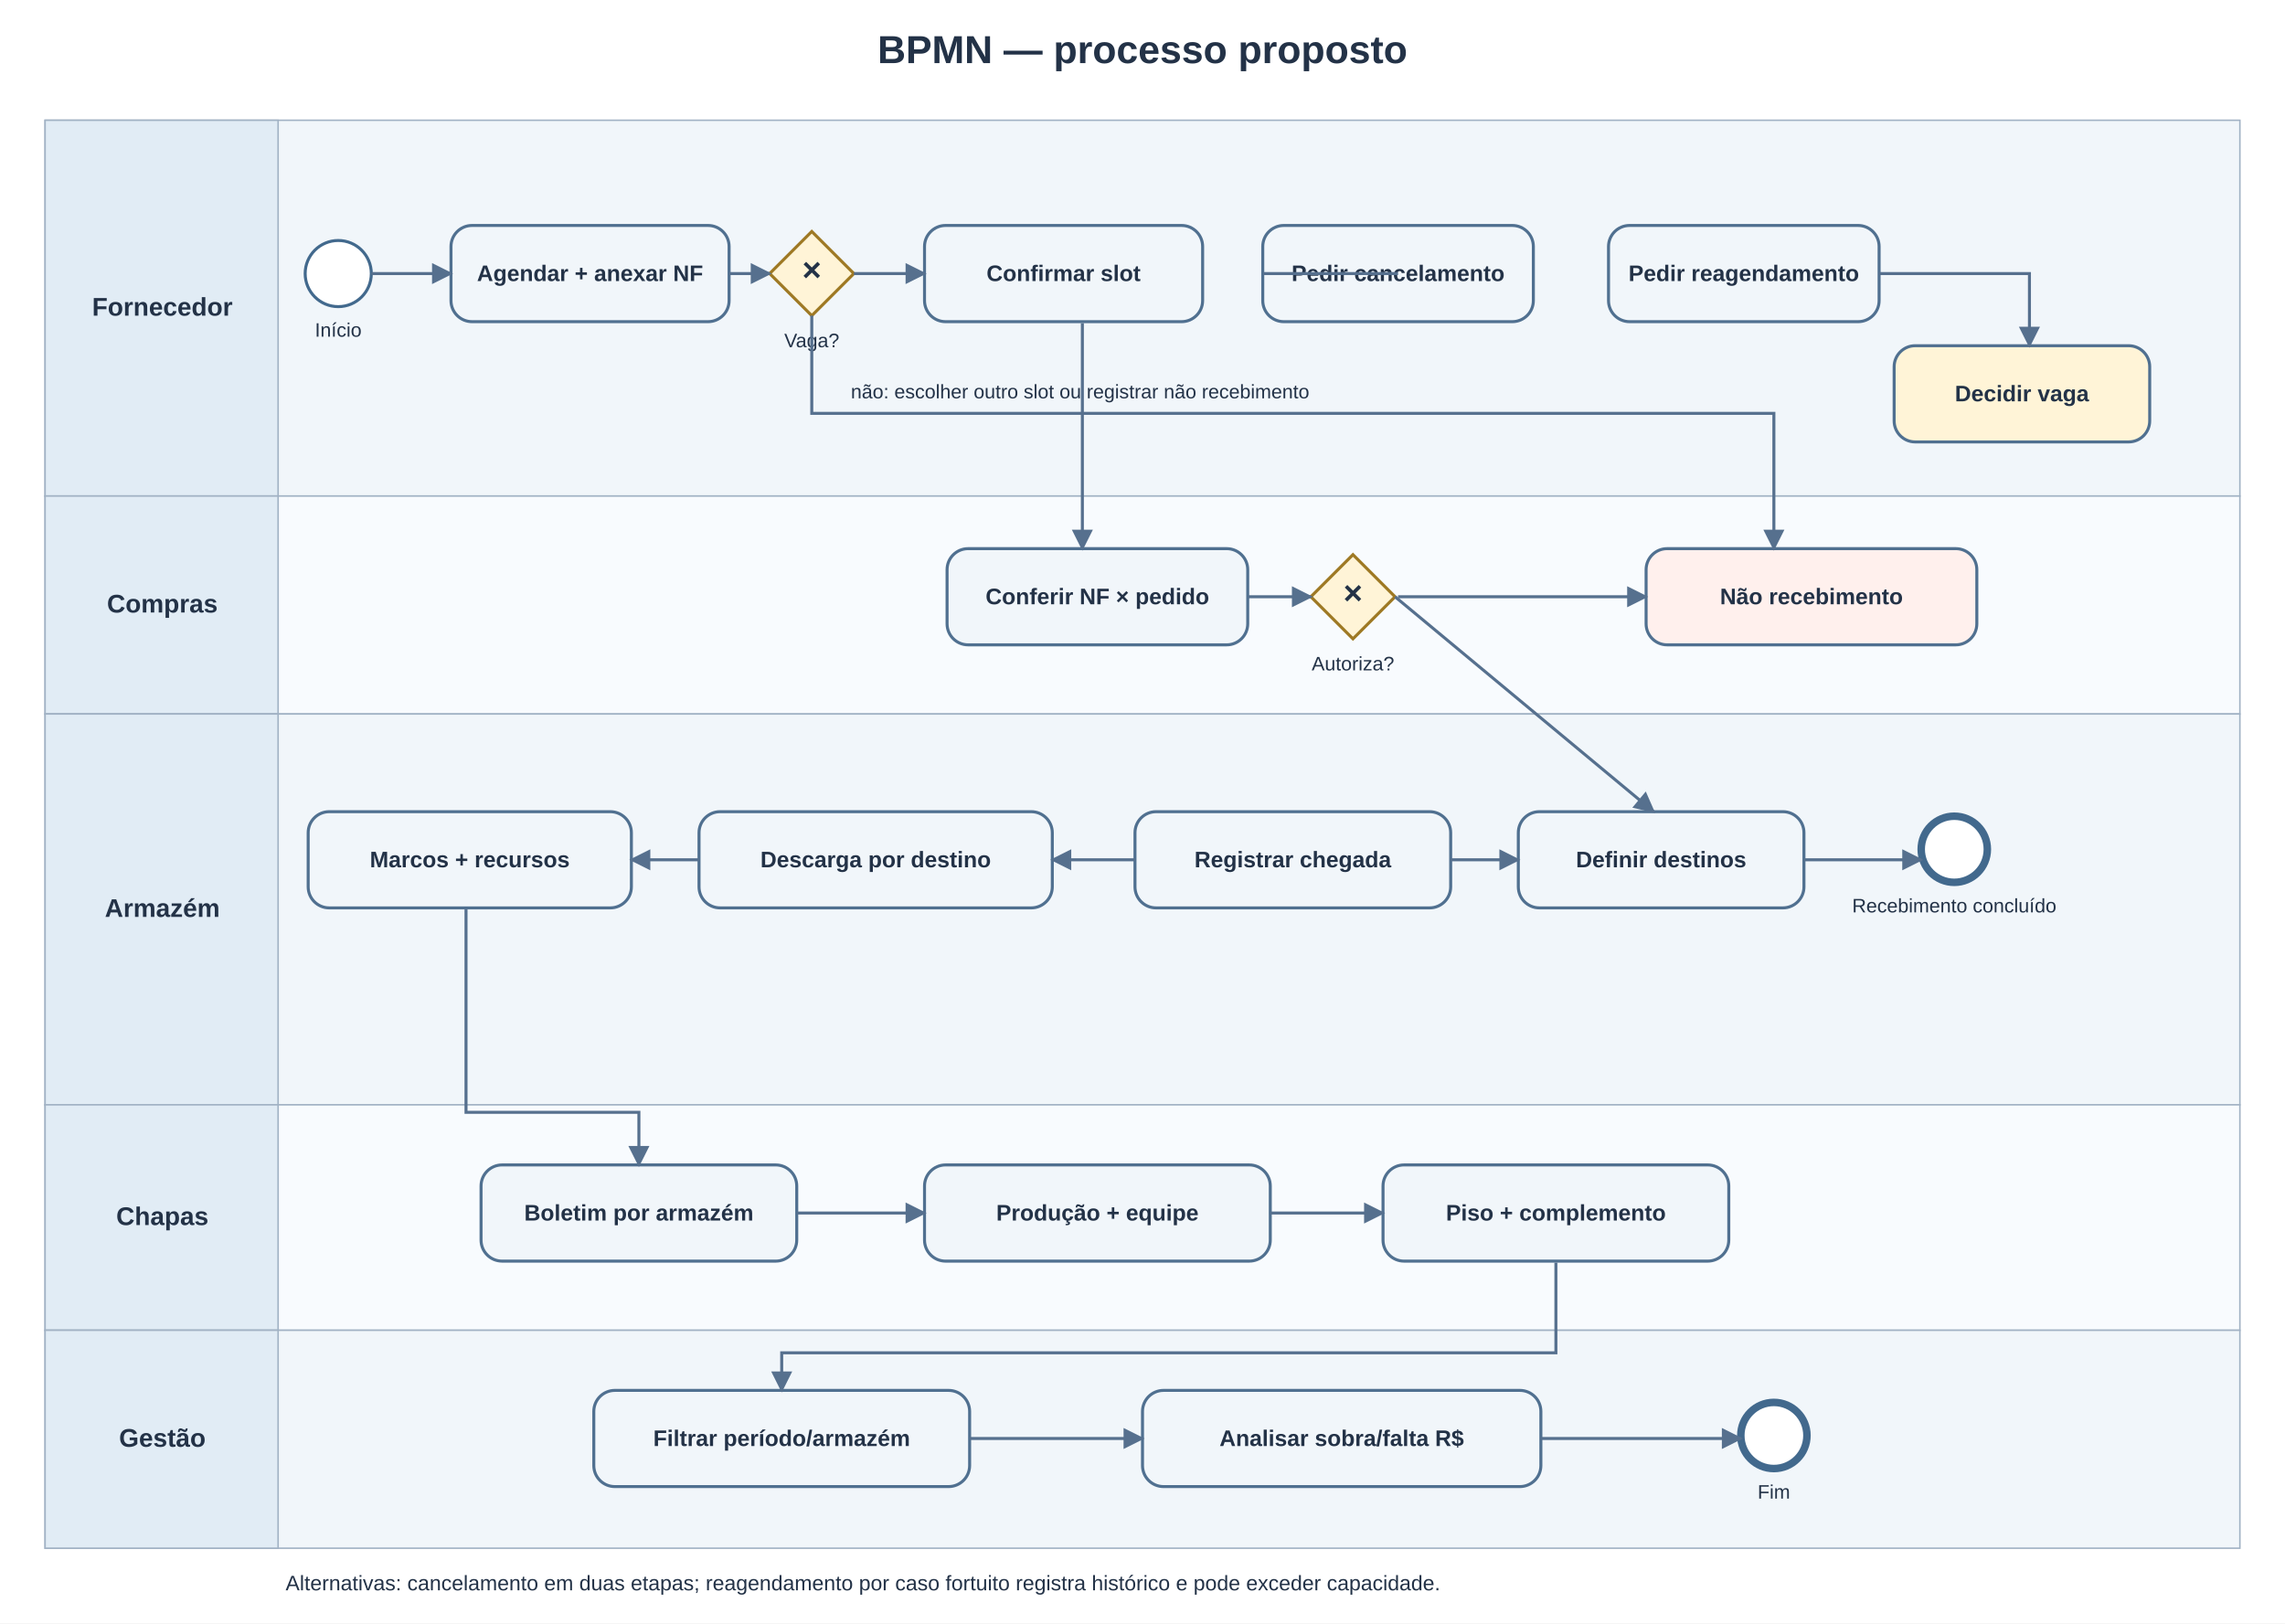
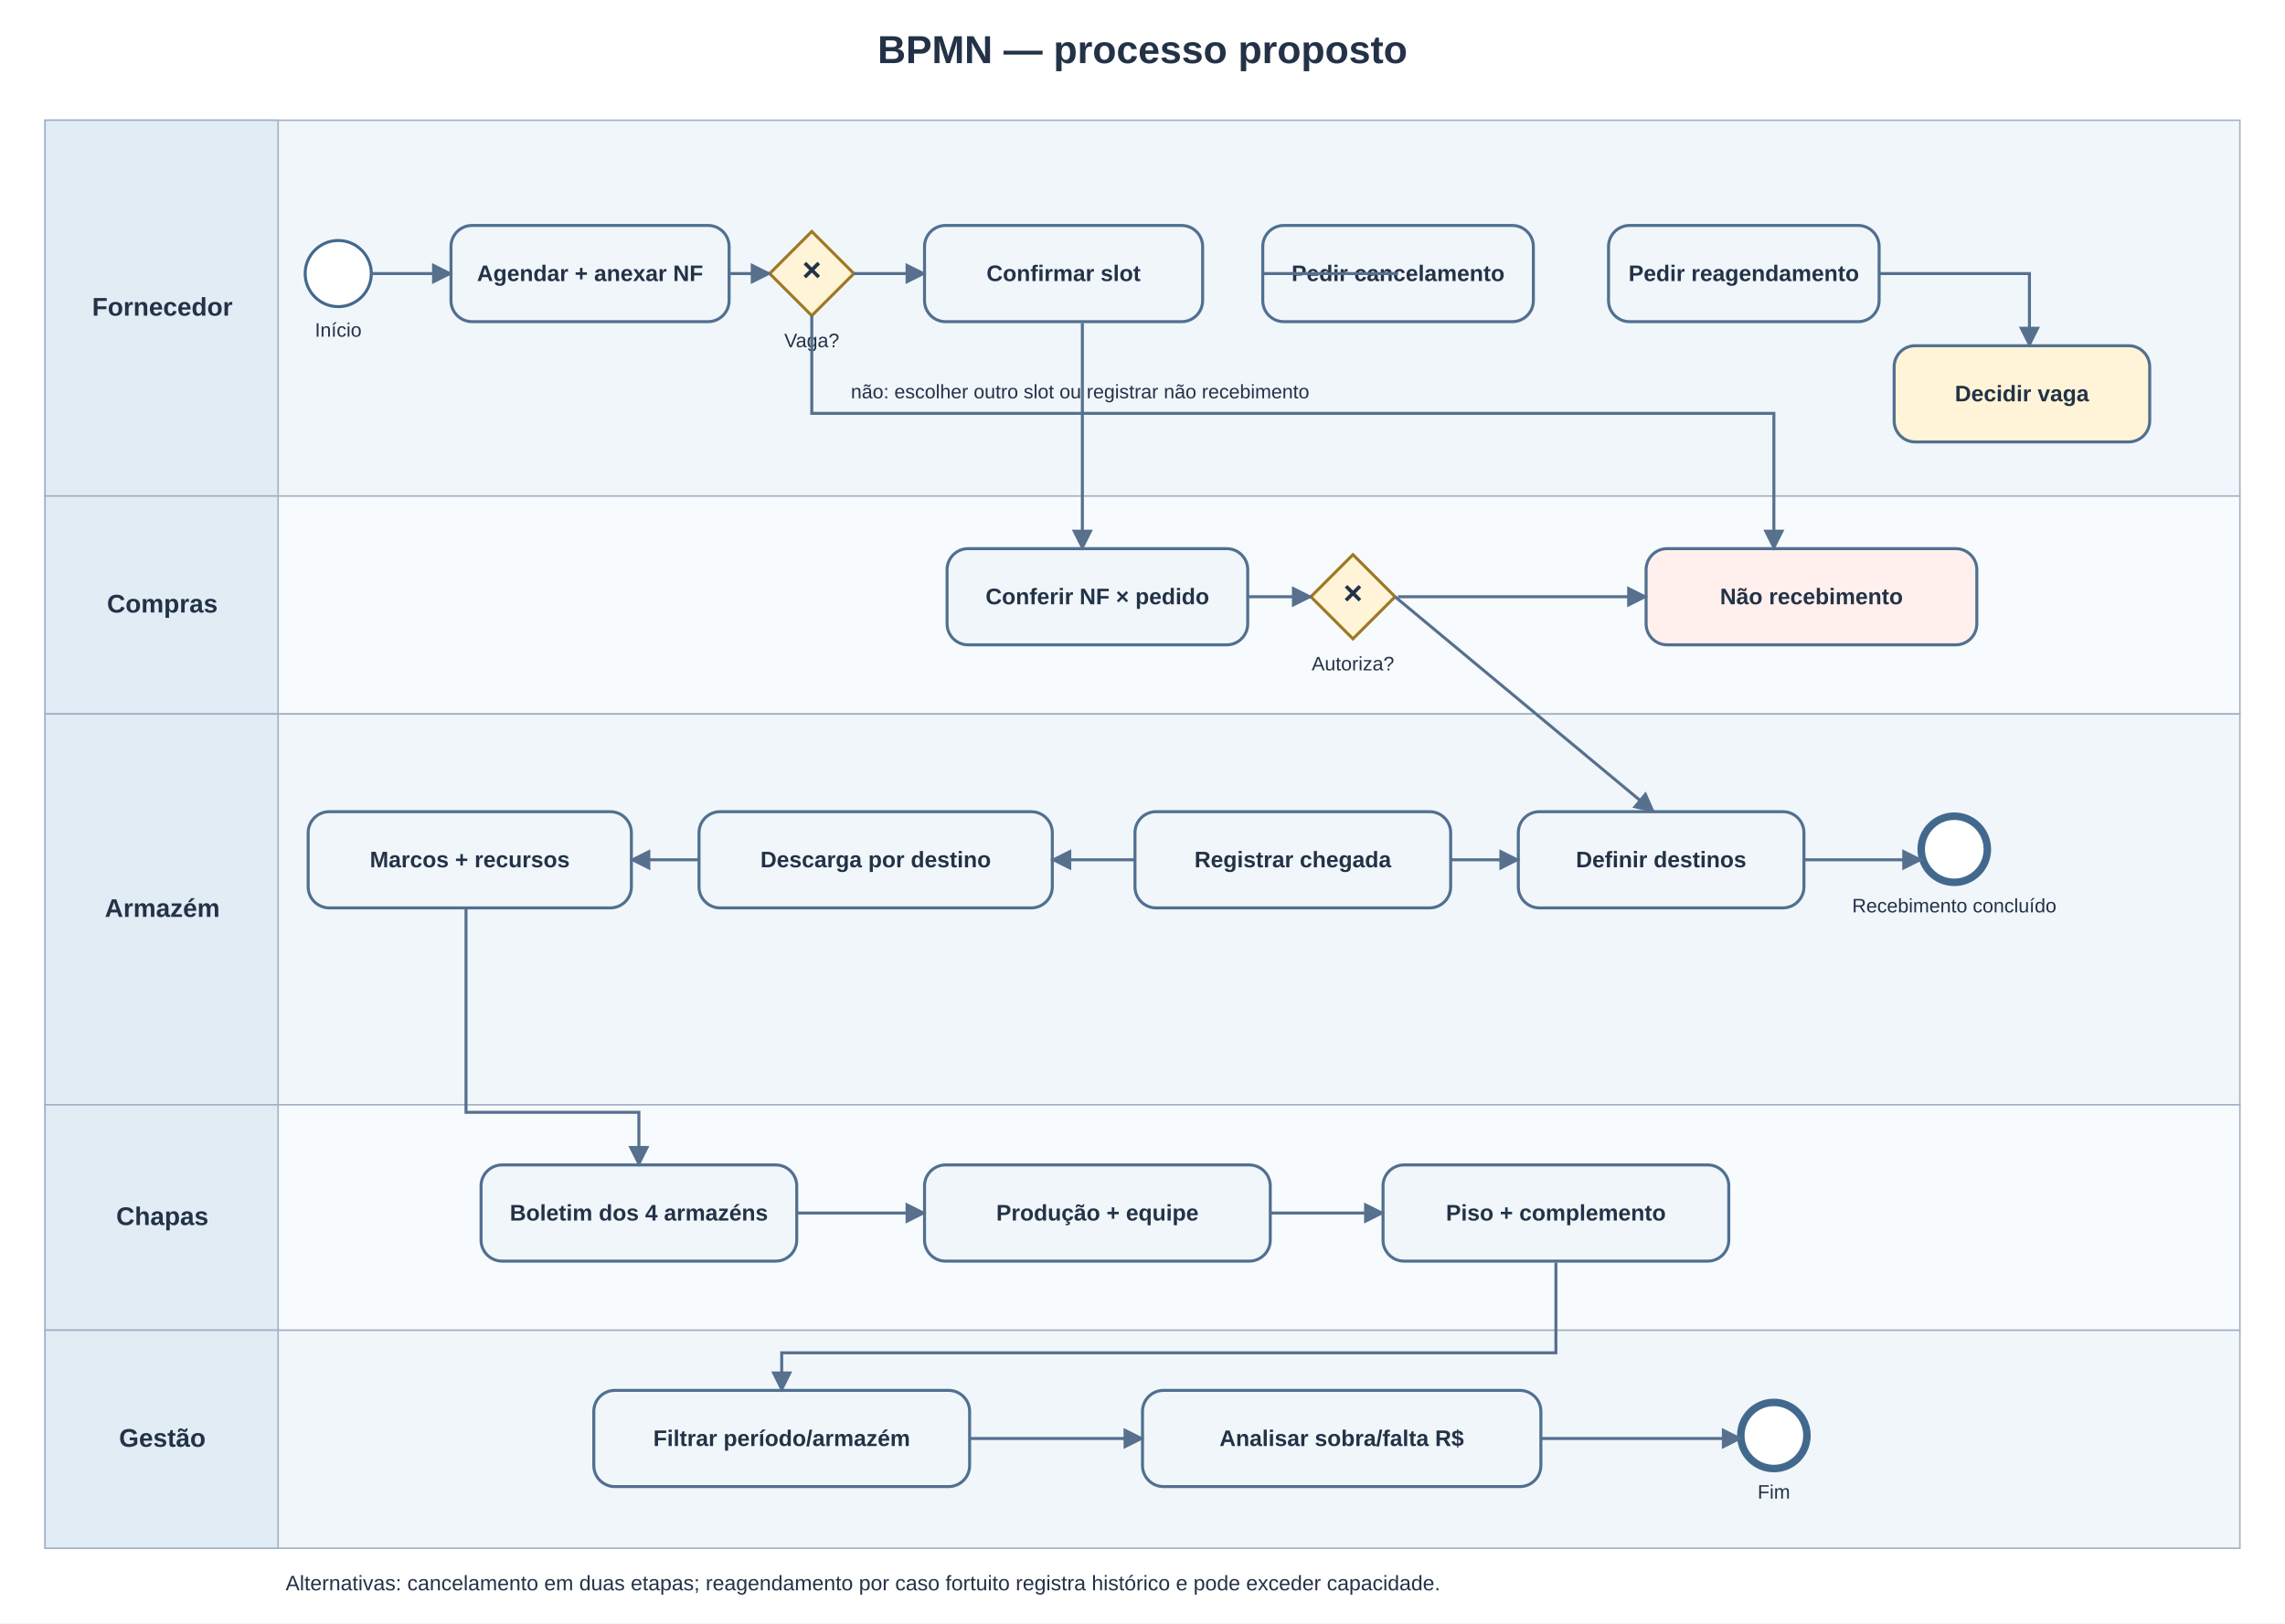
<svg xmlns="http://www.w3.org/2000/svg" viewBox="0 0 1520 1080" role="img">
  <defs>
    <marker id="arrow" viewBox="0 0 10 10" refX="9" refY="5" markerWidth="7" markerHeight="7" orient="auto-start-reverse">
      <path d="M0 0 L10 5 L0 10 z" fill="#56708e" />
    </marker>
  </defs>
  <rect width="100%" height="100%" fill="#fff" />
  <text x="760" y="42" text-anchor="middle" font-family="Arial,sans-serif" font-size="26" font-weight="700" fill="#233247">BPMN — processo proposto</text>
  <rect x="30" y="80" width="1460" height="250" fill="#f1f6fa" stroke="#a1b2c4" />
  <rect x="30" y="80" width="155" height="250" fill="#e1ecf5" stroke="#a1b2c4" />
  <text x="108" y="210" text-anchor="middle" font-family="Arial,sans-serif" font-size="17" font-weight="700" fill="#233247">Fornecedor</text>
  <rect x="30" y="330" width="1460" height="145" fill="#f8fbfe" stroke="#a1b2c4" />
  <rect x="30" y="330" width="155" height="145" fill="#e1ecf5" stroke="#a1b2c4" />
  <text x="108" y="407.5" text-anchor="middle" font-family="Arial,sans-serif" font-size="17" font-weight="700" fill="#233247">Compras</text>
  <rect x="30" y="475" width="1460" height="260" fill="#f1f6fa" stroke="#a1b2c4" />
  <rect x="30" y="475" width="155" height="260" fill="#e1ecf5" stroke="#a1b2c4" />
  <text x="108" y="610" text-anchor="middle" font-family="Arial,sans-serif" font-size="17" font-weight="700" fill="#233247">Armazém</text>
  <rect x="30" y="735" width="1460" height="150" fill="#f8fbfe" stroke="#a1b2c4" />
  <rect x="30" y="735" width="155" height="150" fill="#e1ecf5" stroke="#a1b2c4" />
  <text x="108" y="815" text-anchor="middle" font-family="Arial,sans-serif" font-size="17" font-weight="700" fill="#233247">Chapas</text>
  <rect x="30" y="885" width="1460" height="145" fill="#f1f6fa" stroke="#a1b2c4" />
  <rect x="30" y="885" width="155" height="145" fill="#e1ecf5" stroke="#a1b2c4" />
  <text x="108" y="962.5" text-anchor="middle" font-family="Arial,sans-serif" font-size="17" font-weight="700" fill="#233247">Gestão</text>
  <circle cx="225" cy="182" r="22" fill="#fff" stroke="#42698d" stroke-width="2" />
  <text x="225" y="224" text-anchor="middle" font-family="Arial,sans-serif" font-size="13" font-weight="500" fill="#233247">Início</text>
  <rect x="300" y="150" width="185" height="64" rx="14" fill="#f1f6fa" stroke="#507090" stroke-width="2" />
  <text x="392.5" y="187" text-anchor="middle" font-family="Arial,sans-serif" font-size="15" font-weight="600" fill="#233247">Agendar + anexar NF</text>
  <path d="M540 154l28 28-28 28-28-28z" fill="#fff4d7" stroke="#9e7924" stroke-width="2" />
  <text x="540" y="187" text-anchor="middle" font-family="Arial,sans-serif" font-size="22" font-weight="700" fill="#233247">×</text>
  <text x="540" y="231" text-anchor="middle" font-family="Arial,sans-serif" font-size="13" font-weight="500" fill="#233247">Vaga?</text>
  <rect x="615" y="150" width="185" height="64" rx="14" fill="#f1f6fa" stroke="#507090" stroke-width="2" />
  <text x="707.5" y="187" text-anchor="middle" font-family="Arial,sans-serif" font-size="15" font-weight="600" fill="#233247">Confirmar slot</text>
  <rect x="840" y="150" width="180" height="64" rx="14" fill="#f1f6fa" stroke="#507090" stroke-width="2" />
  <text x="930" y="187" text-anchor="middle" font-family="Arial,sans-serif" font-size="15" font-weight="600" fill="#233247">Pedir cancelamento</text>
  <rect x="1070" y="150" width="180" height="64" rx="14" fill="#f1f6fa" stroke="#507090" stroke-width="2" />
  <text x="1160" y="187" text-anchor="middle" font-family="Arial,sans-serif" font-size="15" font-weight="600" fill="#233247">Pedir reagendamento</text>
  <rect x="630" y="365" width="200" height="64" rx="14" fill="#f1f6fa" stroke="#507090" stroke-width="2" />
  <text x="730" y="402" text-anchor="middle" font-family="Arial,sans-serif" font-size="15" font-weight="600" fill="#233247">Conferir NF × pedido</text>
  <path d="M900 369l28 28-28 28-28-28z" fill="#fff4d7" stroke="#9e7924" stroke-width="2" />
  <text x="900" y="402" text-anchor="middle" font-family="Arial,sans-serif" font-size="22" font-weight="700" fill="#233247">×</text>
  <text x="900" y="446" text-anchor="middle" font-family="Arial,sans-serif" font-size="13" font-weight="500" fill="#233247">Autoriza?</text>
  <rect x="1010" y="540" width="190" height="64" rx="14" fill="#f1f6fa" stroke="#507090" stroke-width="2" />
  <text x="1105" y="577" text-anchor="middle" font-family="Arial,sans-serif" font-size="15" font-weight="600" fill="#233247">Definir destinos</text>
  <rect x="755" y="540" width="210" height="64" rx="14" fill="#f1f6fa" stroke="#507090" stroke-width="2" />
  <text x="860" y="577" text-anchor="middle" font-family="Arial,sans-serif" font-size="15" font-weight="600" fill="#233247">Registrar chegada</text>
  <rect x="465" y="540" width="235" height="64" rx="14" fill="#f1f6fa" stroke="#507090" stroke-width="2" />
  <text x="582.5" y="577" text-anchor="middle" font-family="Arial,sans-serif" font-size="15" font-weight="600" fill="#233247">Descarga por destino</text>
  <rect x="205" y="540" width="215" height="64" rx="14" fill="#f1f6fa" stroke="#507090" stroke-width="2" />
  <text x="312.5" y="577" text-anchor="middle" font-family="Arial,sans-serif" font-size="15" font-weight="600" fill="#233247">Marcos + recursos</text>
  <circle cx="1300" cy="565" r="22" fill="#fff" stroke="#42698d" stroke-width="5" />
  <text x="1300" y="607" text-anchor="middle" font-family="Arial,sans-serif" font-size="13" font-weight="500" fill="#233247">Recebimento concluído</text>
  <rect x="320" y="775" width="210" height="64" rx="14" fill="#f1f6fa" stroke="#507090" stroke-width="2" />
-   <text x="425" y="812" text-anchor="middle" font-family="Arial,sans-serif" font-size="15" font-weight="600" fill="#233247">Boletim por armazém</text>
+   <text x="425" y="812" text-anchor="middle" font-family="Arial,sans-serif" font-size="15" font-weight="600" fill="#233247">Boletim dos 4 armazéns</text>
  <rect x="615" y="775" width="230" height="64" rx="14" fill="#f1f6fa" stroke="#507090" stroke-width="2" />
  <text x="730" y="812" text-anchor="middle" font-family="Arial,sans-serif" font-size="15" font-weight="600" fill="#233247">Produção + equipe</text>
  <rect x="920" y="775" width="230" height="64" rx="14" fill="#f1f6fa" stroke="#507090" stroke-width="2" />
  <text x="1035" y="812" text-anchor="middle" font-family="Arial,sans-serif" font-size="15" font-weight="600" fill="#233247">Piso + complemento</text>
  <rect x="395" y="925" width="250" height="64" rx="14" fill="#f1f6fa" stroke="#507090" stroke-width="2" />
  <text x="520" y="962" text-anchor="middle" font-family="Arial,sans-serif" font-size="15" font-weight="600" fill="#233247">Filtrar período/armazém</text>
  <rect x="760" y="925" width="265" height="64" rx="14" fill="#f1f6fa" stroke="#507090" stroke-width="2" />
  <text x="892.5" y="962" text-anchor="middle" font-family="Arial,sans-serif" font-size="15" font-weight="600" fill="#233247">Analisar sobra/falta R$</text>
  <circle cx="1180" cy="955" r="22" fill="#fff" stroke="#42698d" stroke-width="5" />
  <text x="1180" y="997" text-anchor="middle" font-family="Arial,sans-serif" font-size="13" font-weight="500" fill="#233247">Fim</text>
  <rect x="1095" y="365" width="220" height="64" rx="14" fill="#fff0ed" stroke="#507090" stroke-width="2" />
  <text x="1205" y="402" text-anchor="middle" font-family="Arial,sans-serif" font-size="15" font-weight="600" fill="#233247">Não recebimento</text>
  <rect x="1260" y="230" width="170" height="64" rx="14" fill="#fff4d7" stroke="#507090" stroke-width="2" />
  <text x="1345" y="267" text-anchor="middle" font-family="Arial,sans-serif" font-size="15" font-weight="600" fill="#233247">Decidir vaga</text>
  <line x1="247" y1="182" x2="300" y2="182" stroke="#56708e" stroke-width="2" marker-end="url(#arrow)" />
  <line x1="485" y1="182" x2="512" y2="182" stroke="#56708e" stroke-width="2" marker-end="url(#arrow)" />
  <line x1="568" y1="182" x2="615" y2="182" stroke="#56708e" stroke-width="2" marker-end="url(#arrow)" />
  <line x1="720" y1="215" x2="720" y2="365" stroke="#56708e" stroke-width="2" marker-end="url(#arrow)" />
  <line x1="830" y1="397" x2="872" y2="397" stroke="#56708e" stroke-width="2" marker-end="url(#arrow)" />
  <line x1="928" y1="397" x2="1100" y2="540" stroke="#56708e" stroke-width="2" marker-end="url(#arrow)" />
  <line x1="1200" y1="572" x2="1278" y2="572" stroke="#56708e" stroke-width="2" marker-end="url(#arrow)" />
  <line x1="965" y1="572" x2="1010" y2="572" stroke="#56708e" stroke-width="2" marker-end="url(#arrow)" />
  <line x1="755" y1="572" x2="700" y2="572" stroke="#56708e" stroke-width="2" marker-end="url(#arrow)" />
  <line x1="465" y1="572" x2="420" y2="572" stroke="#56708e" stroke-width="2" marker-end="url(#arrow)" />
  <line x1="530" y1="807" x2="615" y2="807" stroke="#56708e" stroke-width="2" marker-end="url(#arrow)" />
  <line x1="845" y1="807" x2="920" y2="807" stroke="#56708e" stroke-width="2" marker-end="url(#arrow)" />
  <line x1="645" y1="957" x2="760" y2="957" stroke="#56708e" stroke-width="2" marker-end="url(#arrow)" />
  <line x1="1025" y1="957" x2="1158" y2="957" stroke="#56708e" stroke-width="2" marker-end="url(#arrow)" />
  <line x1="930" y1="397" x2="1095" y2="397" stroke="#56708e" stroke-width="2" marker-end="url(#arrow)" />
  <path d="M540 210 V275 H1180 V365" fill="none" stroke="#56708e" stroke-width="2" marker-end="url(#arrow)" />
  <text x="566" y="265" text-anchor="start" font-family="Arial,sans-serif" font-size="13" font-weight="400" fill="#233247">não: escolher outro slot ou registrar não recebimento</text>
  <path d="M310 605 V740 H425 V775" fill="none" stroke="#56708e" stroke-width="2" marker-end="url(#arrow)" />
  <path d="M1035 840 V900 H520 V925" fill="none" stroke="#56708e" stroke-width="2" marker-end="url(#arrow)" />
  <path d="M930 182 H840 M1250 182 H1350 V230" fill="none" stroke="#56708e" stroke-width="2" marker-end="url(#arrow)" />
  <text x="190" y="1058" text-anchor="start" font-family="Arial,sans-serif" font-size="14" font-weight="400" fill="#233247">Alternativas: cancelamento em duas etapas; reagendamento por caso fortuito registra histórico e pode exceder capacidade.</text>
</svg>
